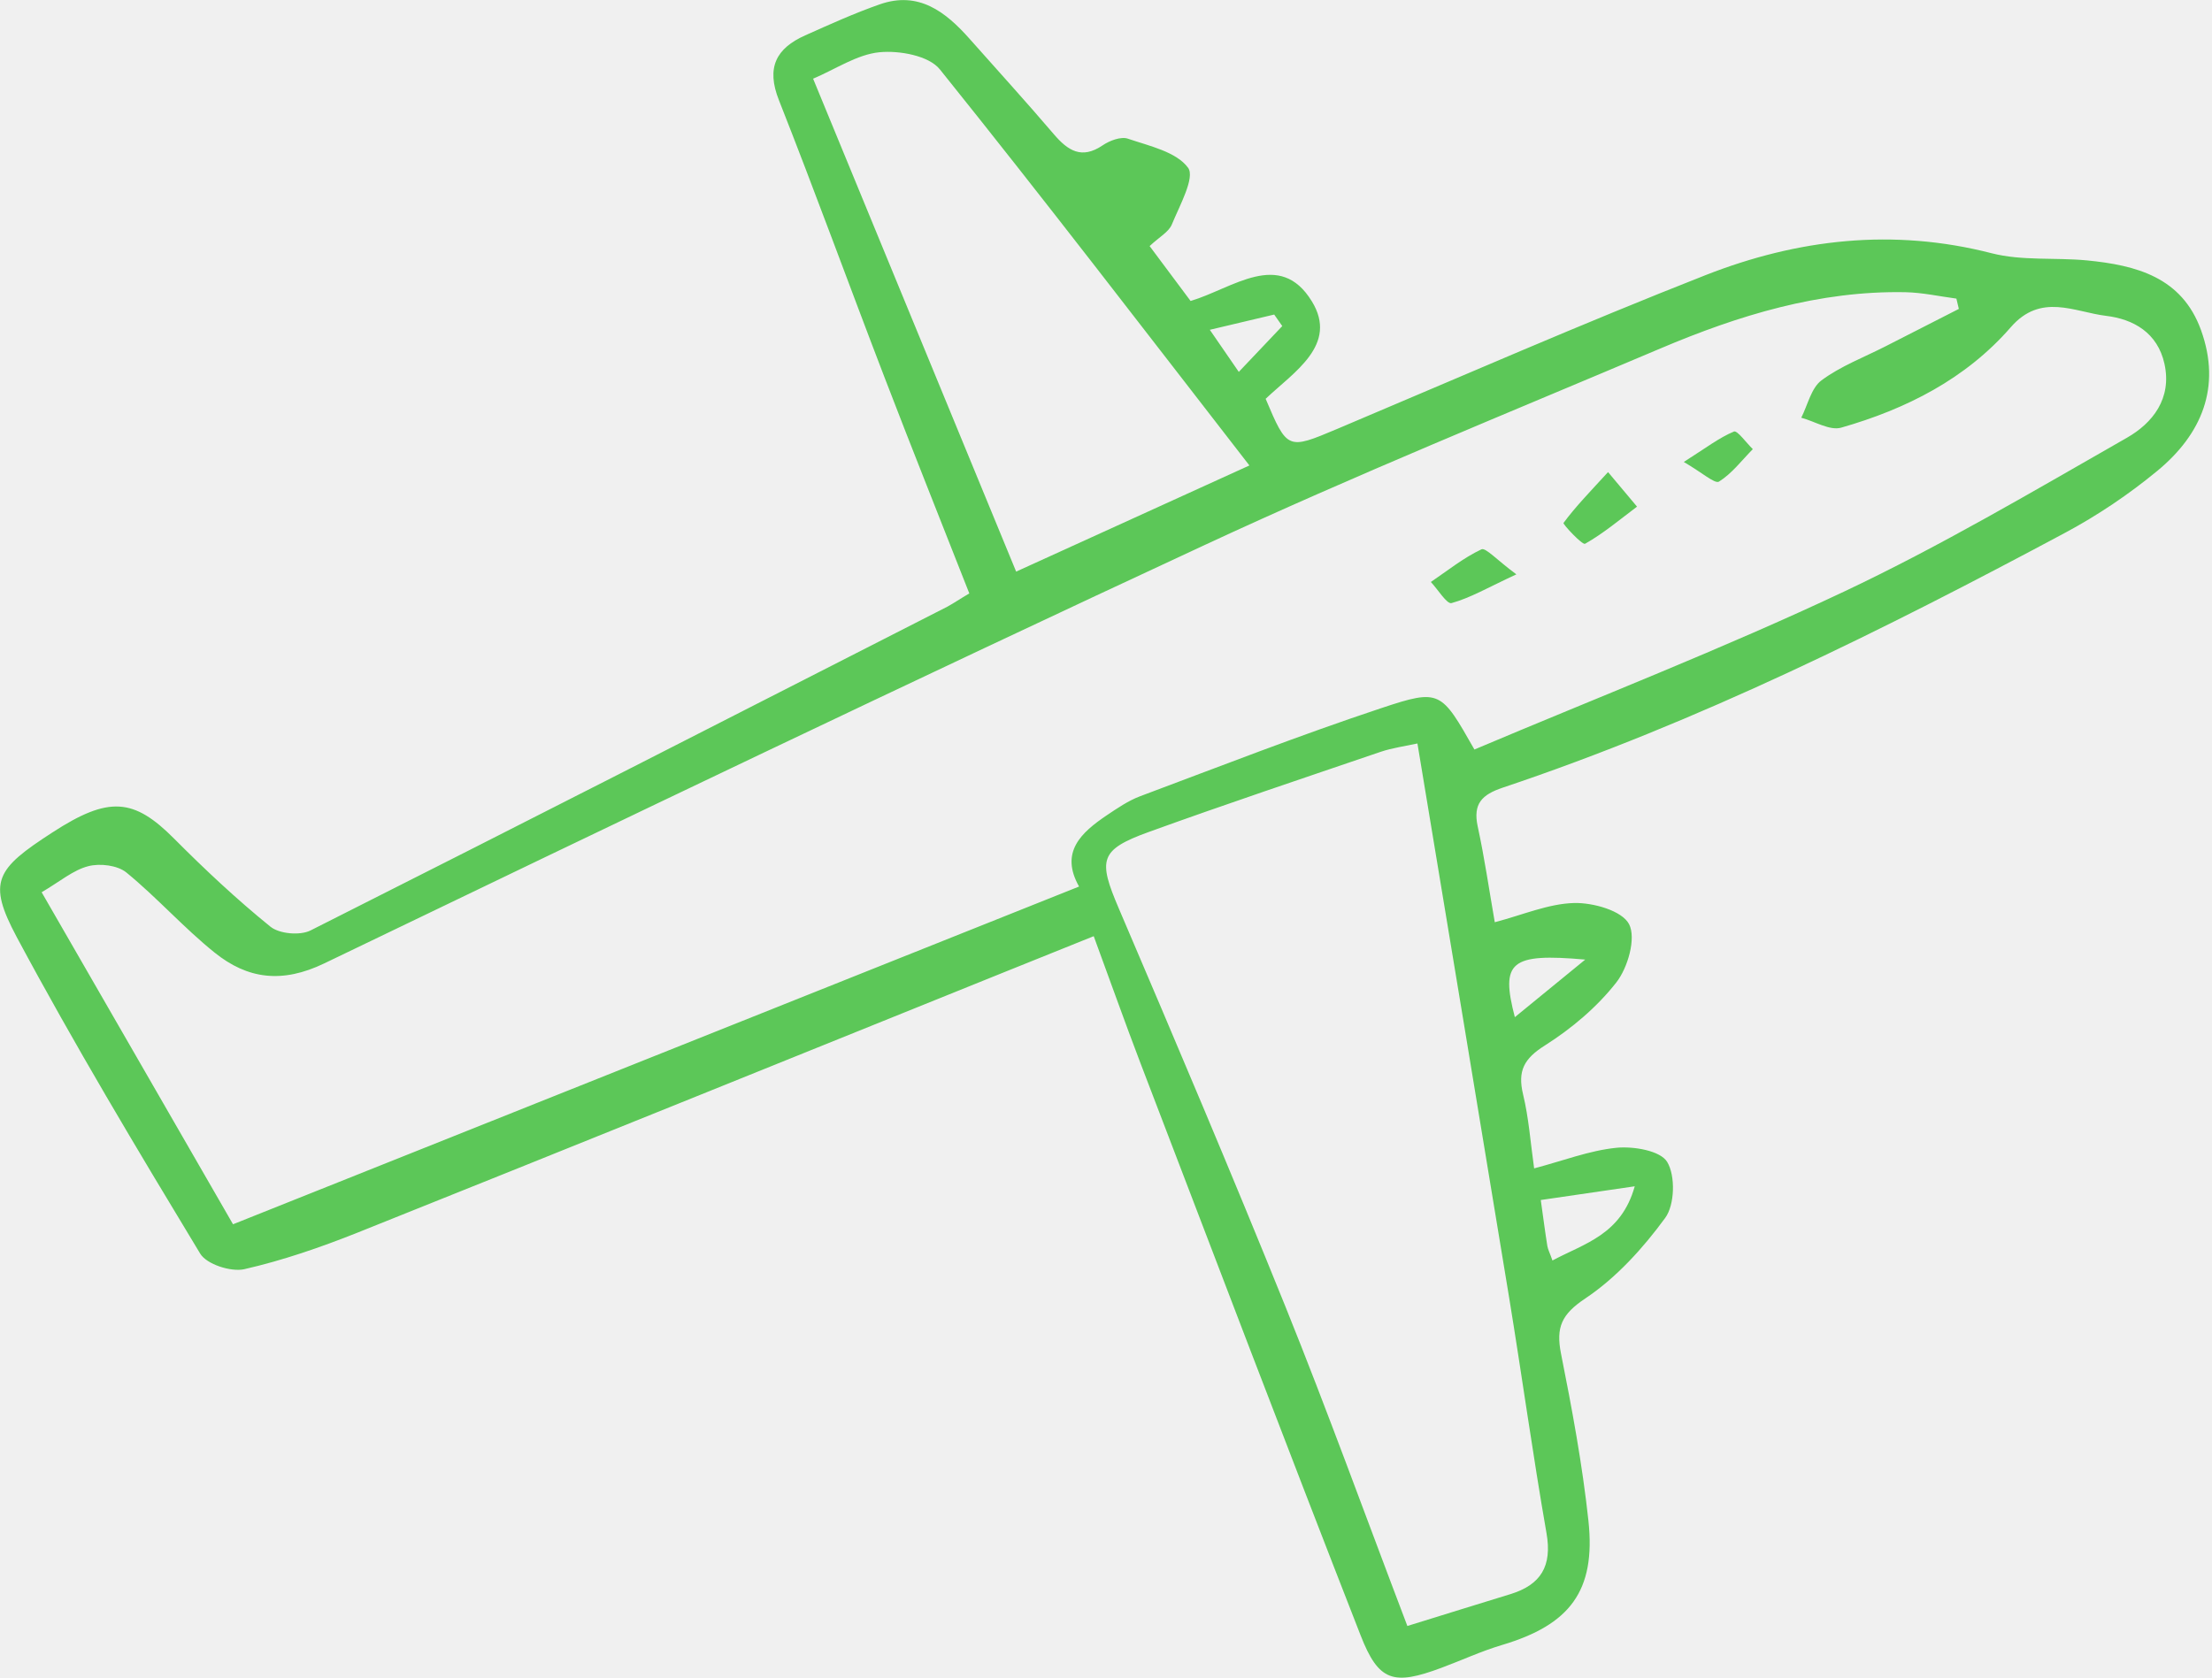
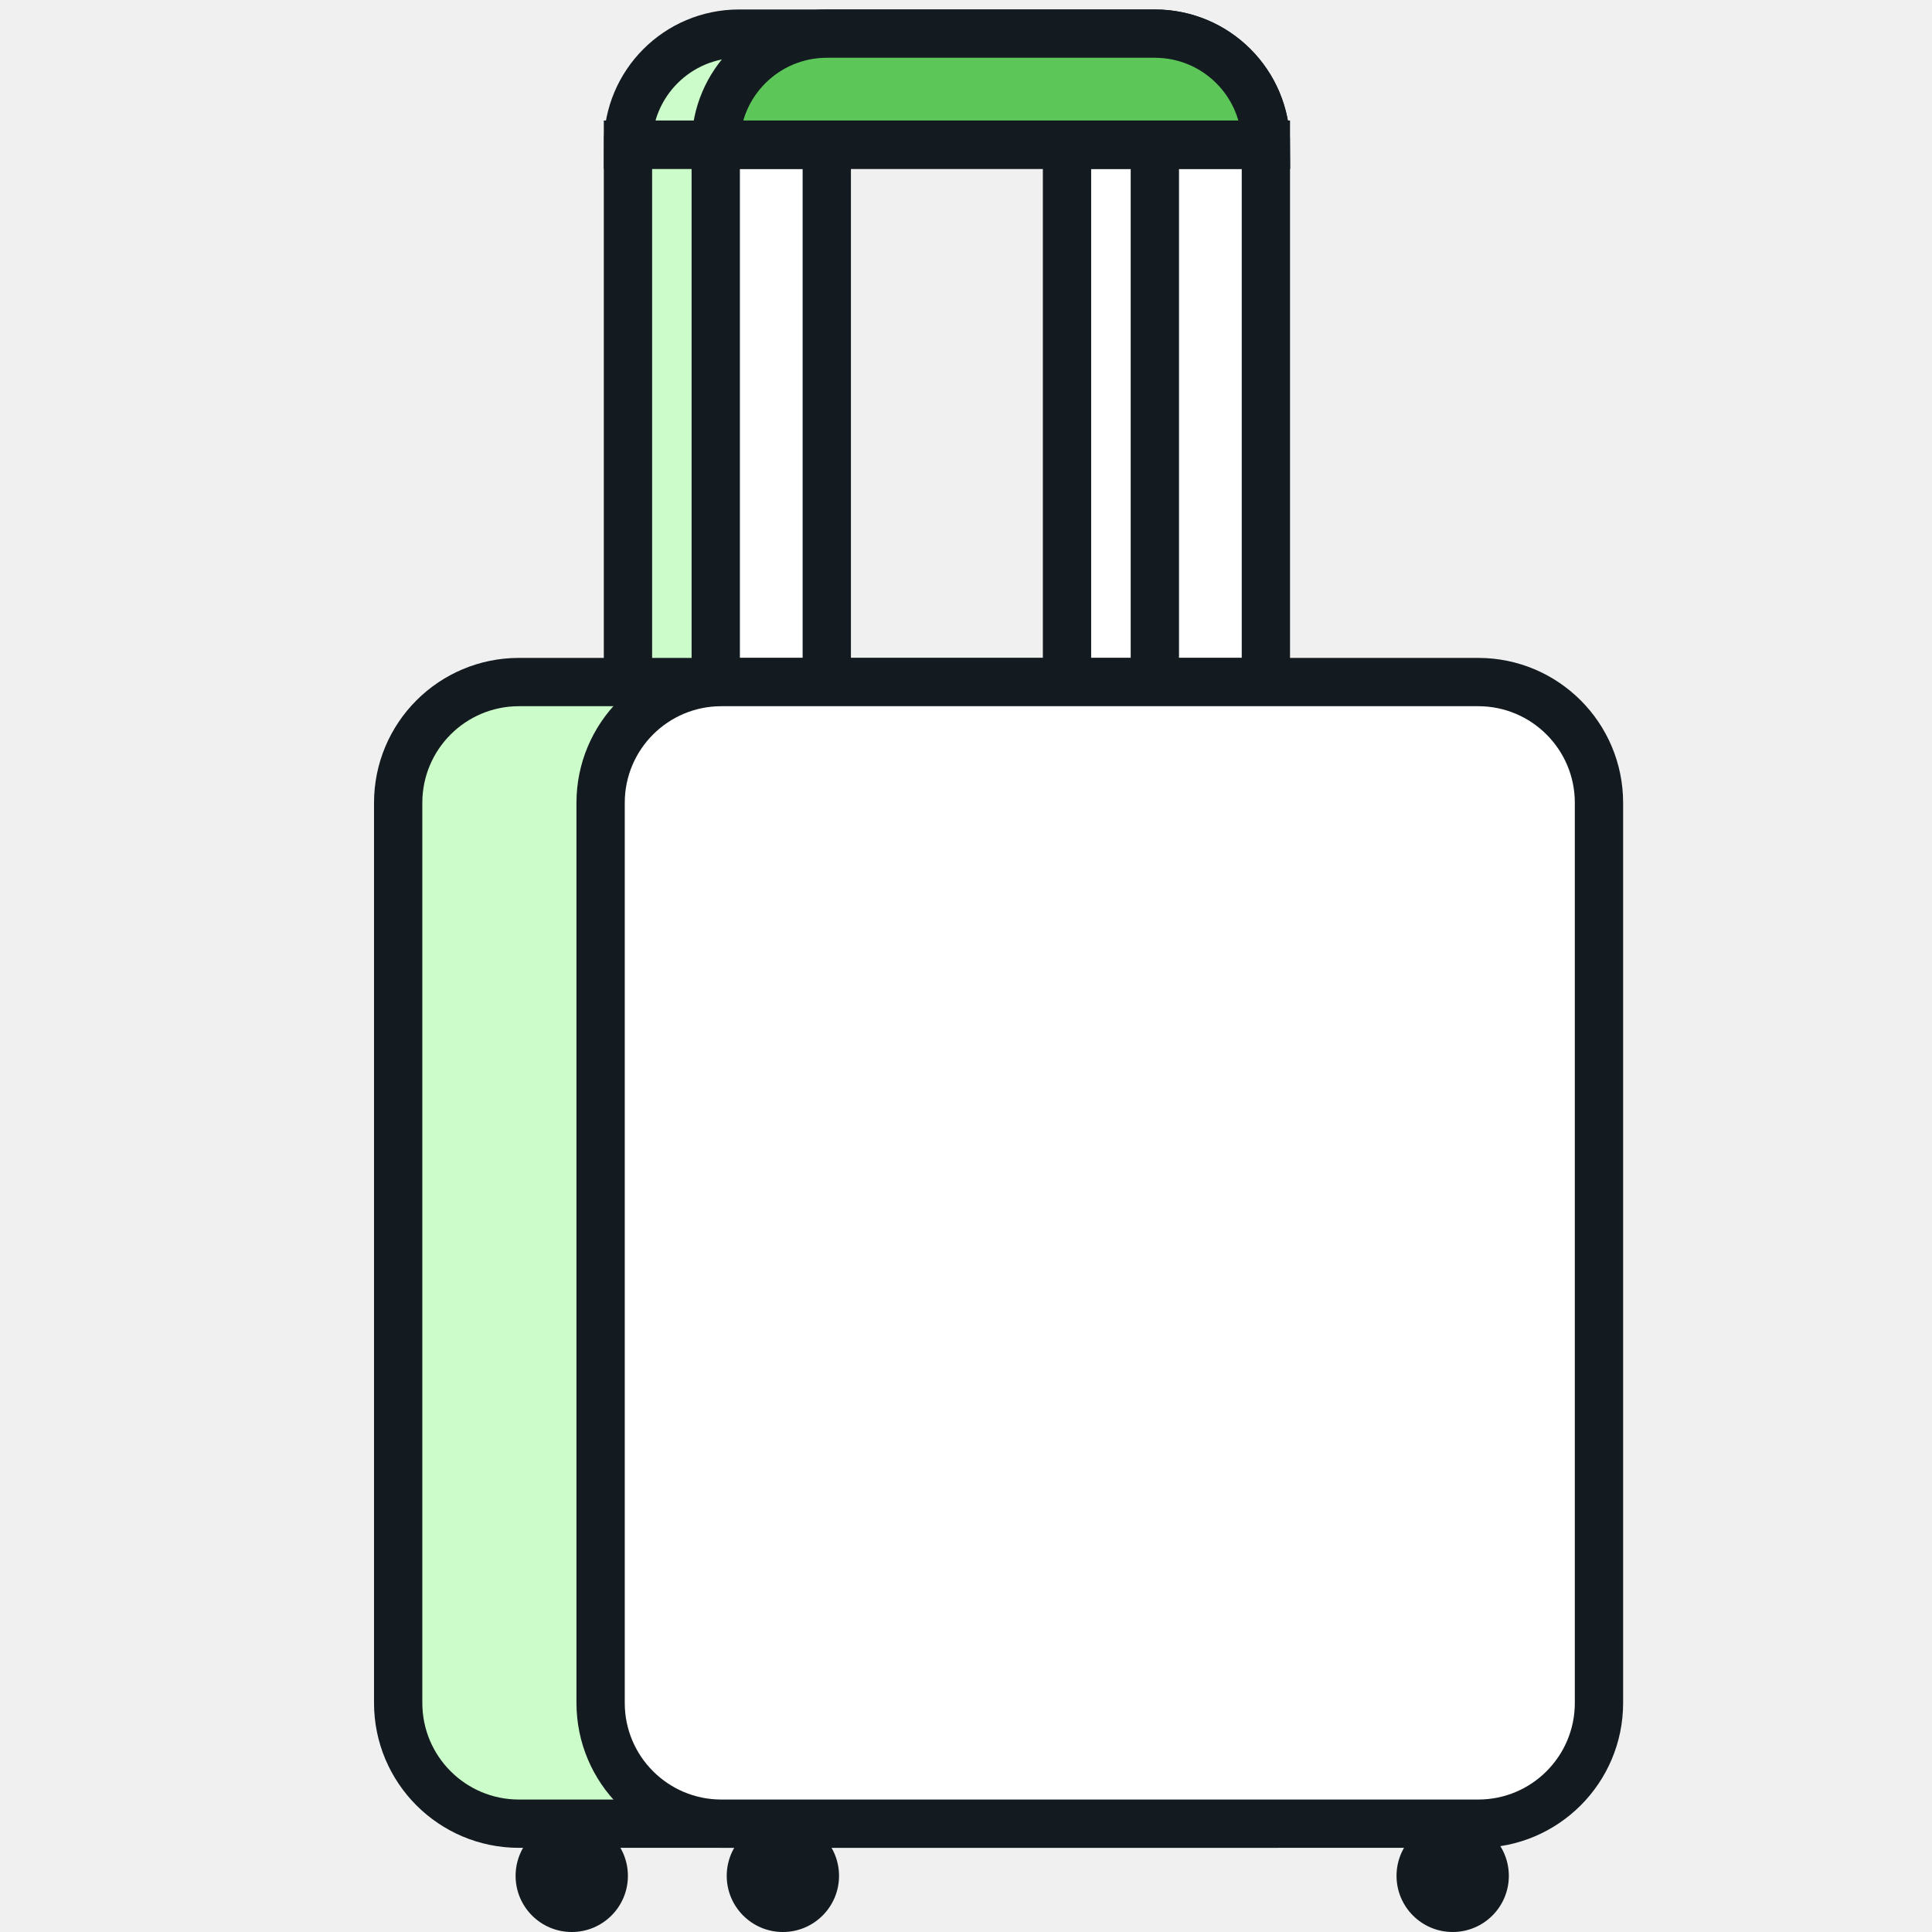
- <svg xmlns="http://www.w3.org/2000/svg" width="29" height="22" viewBox="0 0 29 22" fill="none">
-   <g clip-path="url(#clip0_814_23726)">
-     <path d="M12.708 7.782C12.334 6.829 11.959 5.894 11.598 4.953C11.132 3.741 10.689 2.521 10.212 1.314C10.042 0.885 10.176 0.634 10.556 0.464C10.878 0.32 11.2 0.174 11.531 0.058C12.043 -0.123 12.398 0.155 12.714 0.512C13.082 0.927 13.456 1.338 13.816 1.76C14.001 1.976 14.18 2.093 14.456 1.906C14.547 1.844 14.697 1.787 14.788 1.819C15.069 1.915 15.422 1.99 15.576 2.2C15.67 2.328 15.465 2.696 15.363 2.944C15.323 3.042 15.2 3.107 15.072 3.227C15.25 3.466 15.426 3.702 15.609 3.947C16.159 3.784 16.777 3.262 17.199 3.952C17.549 4.523 16.961 4.88 16.593 5.23C16.877 5.902 16.882 5.898 17.528 5.626C19.136 4.947 20.734 4.247 22.358 3.609C23.567 3.134 24.82 2.989 26.111 3.321C26.509 3.423 26.945 3.375 27.362 3.415C28.003 3.478 28.605 3.633 28.856 4.329C29.127 5.081 28.861 5.698 28.283 6.175C27.91 6.483 27.5 6.759 27.074 6.987C24.689 8.263 22.27 9.469 19.699 10.33C19.43 10.421 19.309 10.539 19.373 10.837C19.462 11.247 19.522 11.664 19.597 12.094C19.967 11.997 20.3 11.851 20.637 11.842C20.886 11.836 21.266 11.942 21.358 12.12C21.452 12.303 21.342 12.69 21.191 12.883C20.937 13.208 20.603 13.489 20.254 13.71C19.98 13.883 19.894 14.043 19.968 14.352C20.043 14.661 20.065 14.983 20.113 15.322C20.49 15.223 20.836 15.088 21.191 15.052C21.416 15.03 21.767 15.089 21.857 15.237C21.967 15.418 21.957 15.801 21.831 15.972C21.54 16.37 21.19 16.756 20.785 17.027C20.473 17.235 20.397 17.405 20.465 17.75C20.61 18.478 20.746 19.209 20.825 19.945C20.923 20.865 20.581 21.307 19.693 21.572C19.42 21.653 19.161 21.774 18.894 21.873C18.27 22.105 18.075 22.054 17.838 21.446C16.863 18.951 15.911 16.447 14.953 13.945C14.744 13.398 14.549 12.846 14.339 12.277C13.919 12.446 13.548 12.595 13.176 12.745C10.346 13.886 7.518 15.032 4.684 16.166C4.202 16.358 3.707 16.529 3.203 16.644C3.027 16.683 2.708 16.58 2.624 16.439C1.797 15.071 0.974 13.698 0.219 12.288C-0.167 11.563 -0.057 11.398 0.688 10.916C1.426 10.437 1.753 10.465 2.283 10.998C2.685 11.402 3.103 11.794 3.545 12.152C3.662 12.247 3.933 12.271 4.071 12.202C6.859 10.797 9.639 9.375 12.42 7.956C12.506 7.909 12.587 7.853 12.708 7.782ZM14.147 11.626C13.892 11.176 14.173 10.919 14.511 10.691C14.65 10.598 14.793 10.5 14.947 10.442C15.999 10.048 17.047 9.639 18.113 9.285C18.883 9.029 18.893 9.061 19.33 9.829C20.939 9.148 22.581 8.51 24.172 7.76C25.443 7.16 26.66 6.44 27.884 5.741C28.221 5.549 28.477 5.227 28.377 4.772C28.287 4.364 27.971 4.185 27.611 4.142C27.194 4.091 26.757 3.837 26.362 4.291C25.772 4.97 24.989 5.365 24.139 5.608C23.989 5.651 23.791 5.525 23.615 5.478C23.7 5.311 23.745 5.089 23.88 4.988C24.132 4.801 24.437 4.686 24.721 4.541C25.041 4.378 25.361 4.214 25.681 4.051C25.67 4.006 25.66 3.961 25.649 3.916C25.426 3.886 25.205 3.837 24.982 3.832C23.851 3.81 22.794 4.135 21.768 4.57C19.775 5.415 17.767 6.23 15.805 7.142C11.939 8.938 8.094 10.782 4.253 12.633C3.7 12.9 3.246 12.841 2.812 12.491C2.408 12.166 2.059 11.771 1.657 11.442C1.54 11.347 1.311 11.319 1.158 11.359C0.961 11.409 0.789 11.558 0.546 11.701C1.407 13.195 2.236 14.635 3.055 16.055C6.774 14.569 10.446 13.103 14.147 11.626ZM18.451 21.323C18.969 21.163 19.384 21.033 19.8 20.906C20.202 20.783 20.351 20.538 20.275 20.105C20.095 19.075 19.953 18.04 19.784 17.009C19.389 14.603 18.988 12.197 18.583 9.75C18.419 9.786 18.256 9.807 18.102 9.859C17.087 10.205 16.07 10.545 15.062 10.91C14.412 11.145 14.395 11.275 14.669 11.916C15.409 13.648 16.146 15.384 16.851 17.131C17.404 18.502 17.907 19.894 18.451 21.323ZM10.66 1.032C11.556 3.207 12.432 5.333 13.322 7.496C14.337 7.034 15.347 6.574 16.38 6.104C15.013 4.341 13.688 2.61 12.322 0.91C12.178 0.73 11.792 0.66 11.531 0.685C11.235 0.714 10.954 0.908 10.66 1.032ZM20.353 16.53C20.774 16.305 21.254 16.193 21.432 15.557C20.977 15.624 20.596 15.68 20.2 15.737C20.234 15.977 20.257 16.159 20.286 16.339C20.294 16.387 20.319 16.431 20.353 16.53ZM20.783 12.584C19.8 12.497 19.671 12.612 19.86 13.339C20.189 13.071 20.486 12.827 20.783 12.584ZM16.241 4.877C16.471 4.635 16.641 4.456 16.811 4.276C16.776 4.226 16.74 4.176 16.705 4.125C16.444 4.187 16.183 4.249 15.861 4.325C15.993 4.518 16.084 4.649 16.241 4.877Z" fill="#5CC758" />
-     <path d="M21.082 6.191C21.272 6.417 21.366 6.53 21.462 6.644C21.238 6.812 21.022 6.995 20.781 7.131C20.745 7.151 20.487 6.873 20.498 6.858C20.656 6.644 20.843 6.452 21.082 6.191Z" fill="#5CC758" />
-     <path d="M19.88 7.532C19.504 7.707 19.276 7.841 19.03 7.909C18.97 7.926 18.851 7.73 18.759 7.632C18.977 7.484 19.187 7.315 19.422 7.204C19.478 7.178 19.622 7.342 19.88 7.532Z" fill="#5CC758" />
-     <path d="M22.075 6.058C22.367 5.873 22.54 5.739 22.733 5.659C22.776 5.641 22.895 5.808 22.98 5.89C22.835 6.037 22.706 6.21 22.536 6.316C22.482 6.348 22.317 6.199 22.075 6.058Z" fill="#5CC758" />
-   </g>
-   <defs>
-     <clipPath id="clip0_814_23726">
-       <rect width="28.962" height="22" fill="white" />
-     </clipPath>
-   </defs>
+ <svg xmlns="http://www.w3.org/2000/svg" width="32" height="32" viewBox="0 0 32 32" fill="none">
+   <rect x="10.401" y="2.396" width="1.839" height="19.234" fill="#CBFCC9" stroke="#131B20" stroke-width="0.8" stroke-linecap="round" />
+   <rect x="17.673" y="2.396" width="1.839" height="19.234" fill="white" stroke="#131B20" stroke-width="0.8" stroke-linecap="round" />
+   <rect x="11.855" y="2.396" width="1.839" height="19.234" fill="white" stroke="#131B20" stroke-width="0.8" stroke-linecap="round" />
+   <rect x="19.128" y="2.396" width="1.839" height="19.234" fill="white" stroke="#131B20" stroke-width="0.8" stroke-linecap="round" />
+   <path d="M10.401 2.396C10.401 1.38 11.224 0.557 12.24 0.557L19.128 0.557C20.144 0.557 20.967 1.38 20.967 2.396L10.401 2.396Z" fill="#CBFCC9" stroke="#131B20" stroke-width="0.8" stroke-linecap="round" />
+   <path d="M11.855 2.396C11.855 1.38 12.679 0.557 13.695 0.557L19.128 0.557C20.144 0.557 20.967 1.38 20.967 2.396L11.855 2.396Z" fill="#5CC758" stroke="#131B20" stroke-width="0.8" stroke-linecap="round" />
+   <rect x="6.595" y="11.297" width="16.536" height="18.909" rx="2" fill="#CBFCC9" stroke="#131B20" stroke-width="0.8" stroke-linecap="round" />
+   <rect x="9.948" y="11.297" width="16.536" height="18.909" rx="2" fill="white" stroke="#131B20" stroke-width="0.8" stroke-linecap="round" />
+   <circle cx="24.061" cy="31.07" r="0.93" fill="#131B20" />
+   <circle cx="12.967" cy="31.07" r="0.93" fill="#131B20" />
+   <circle cx="9.47" cy="31.07" r="0.93" fill="#131B20" />
</svg>
